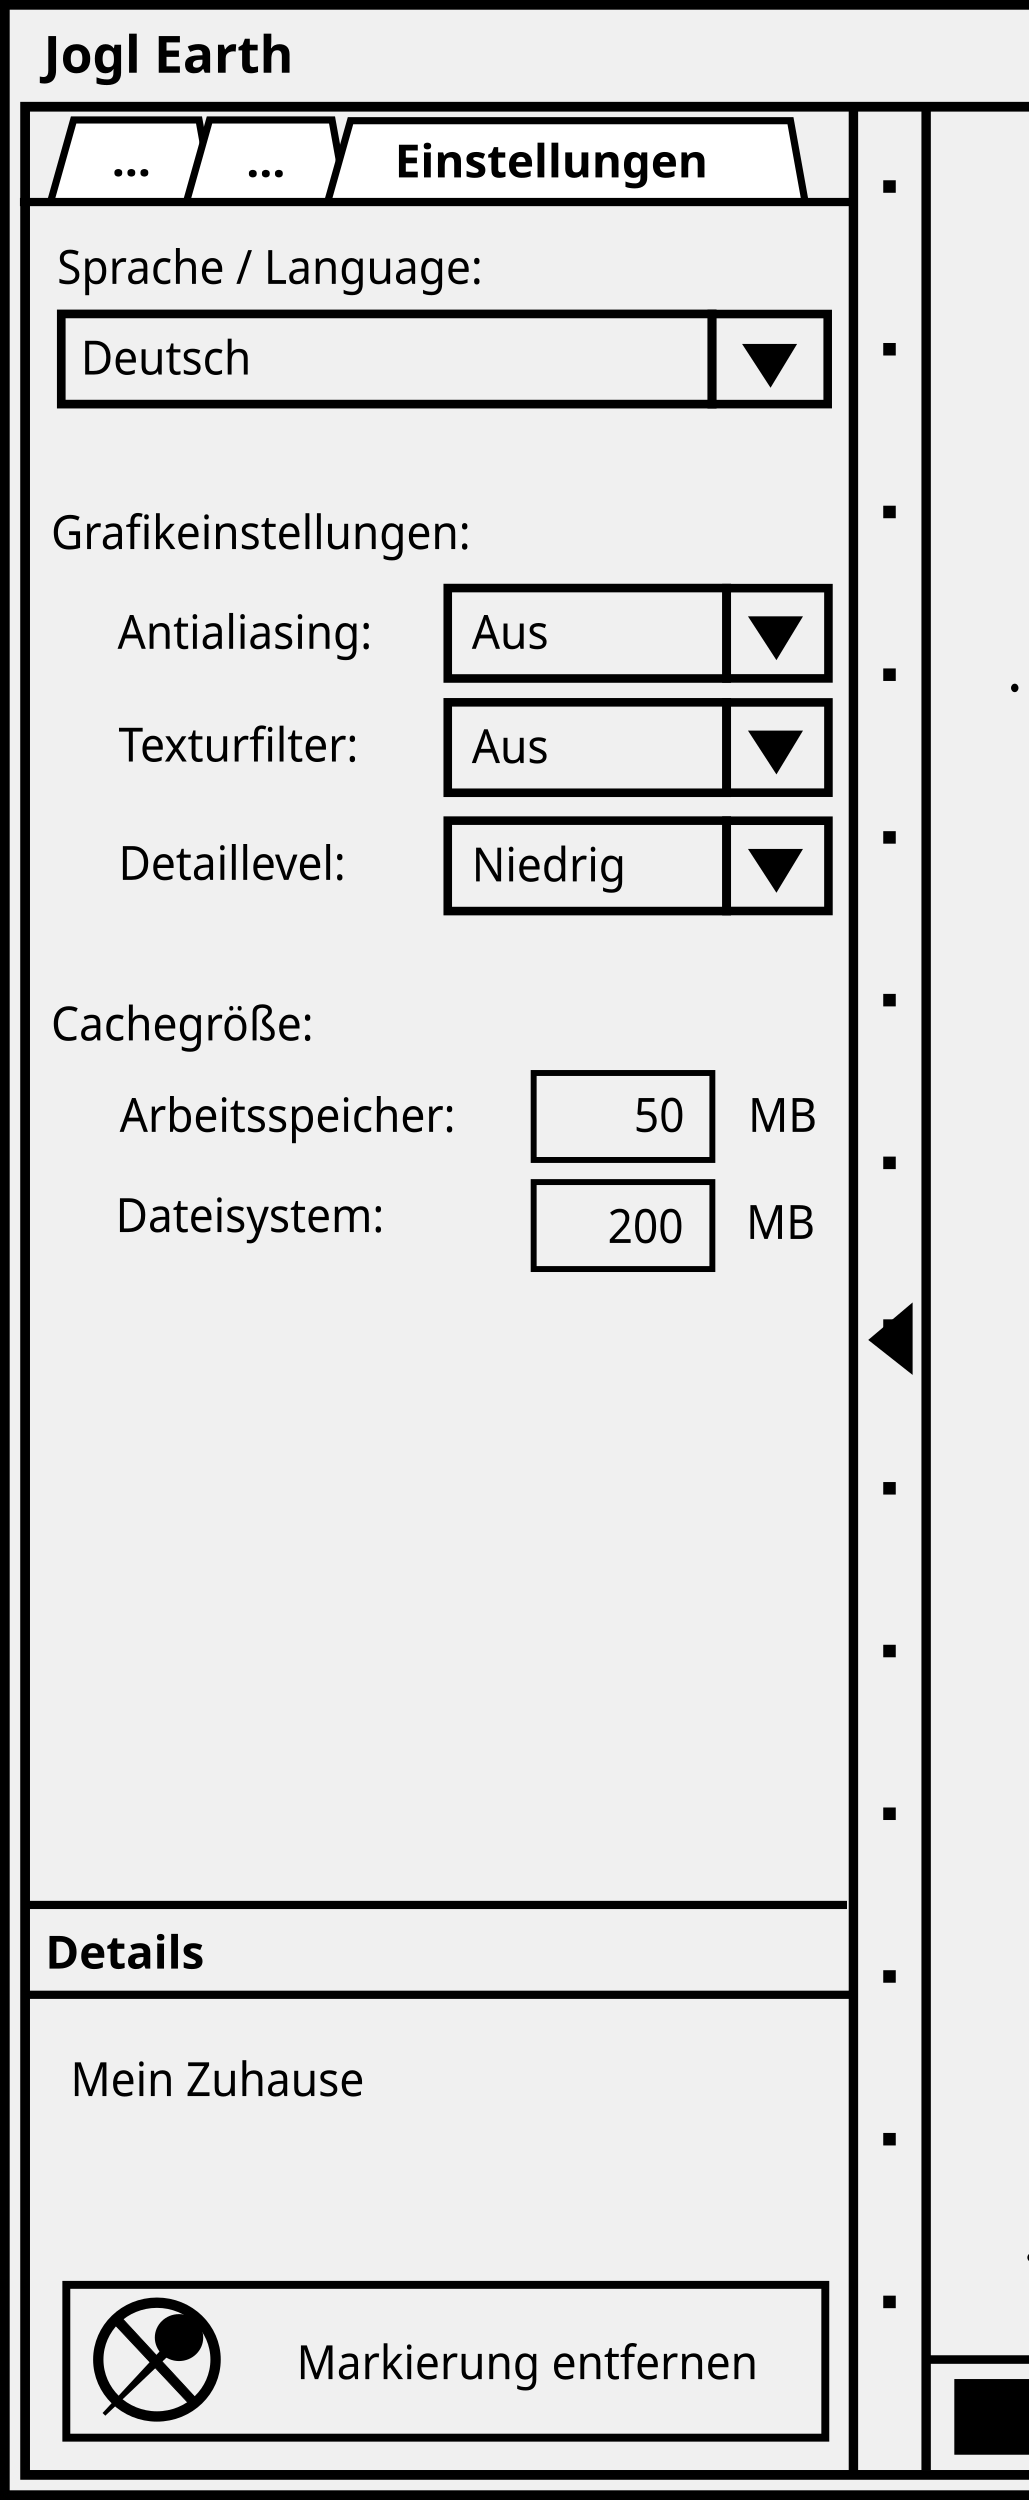
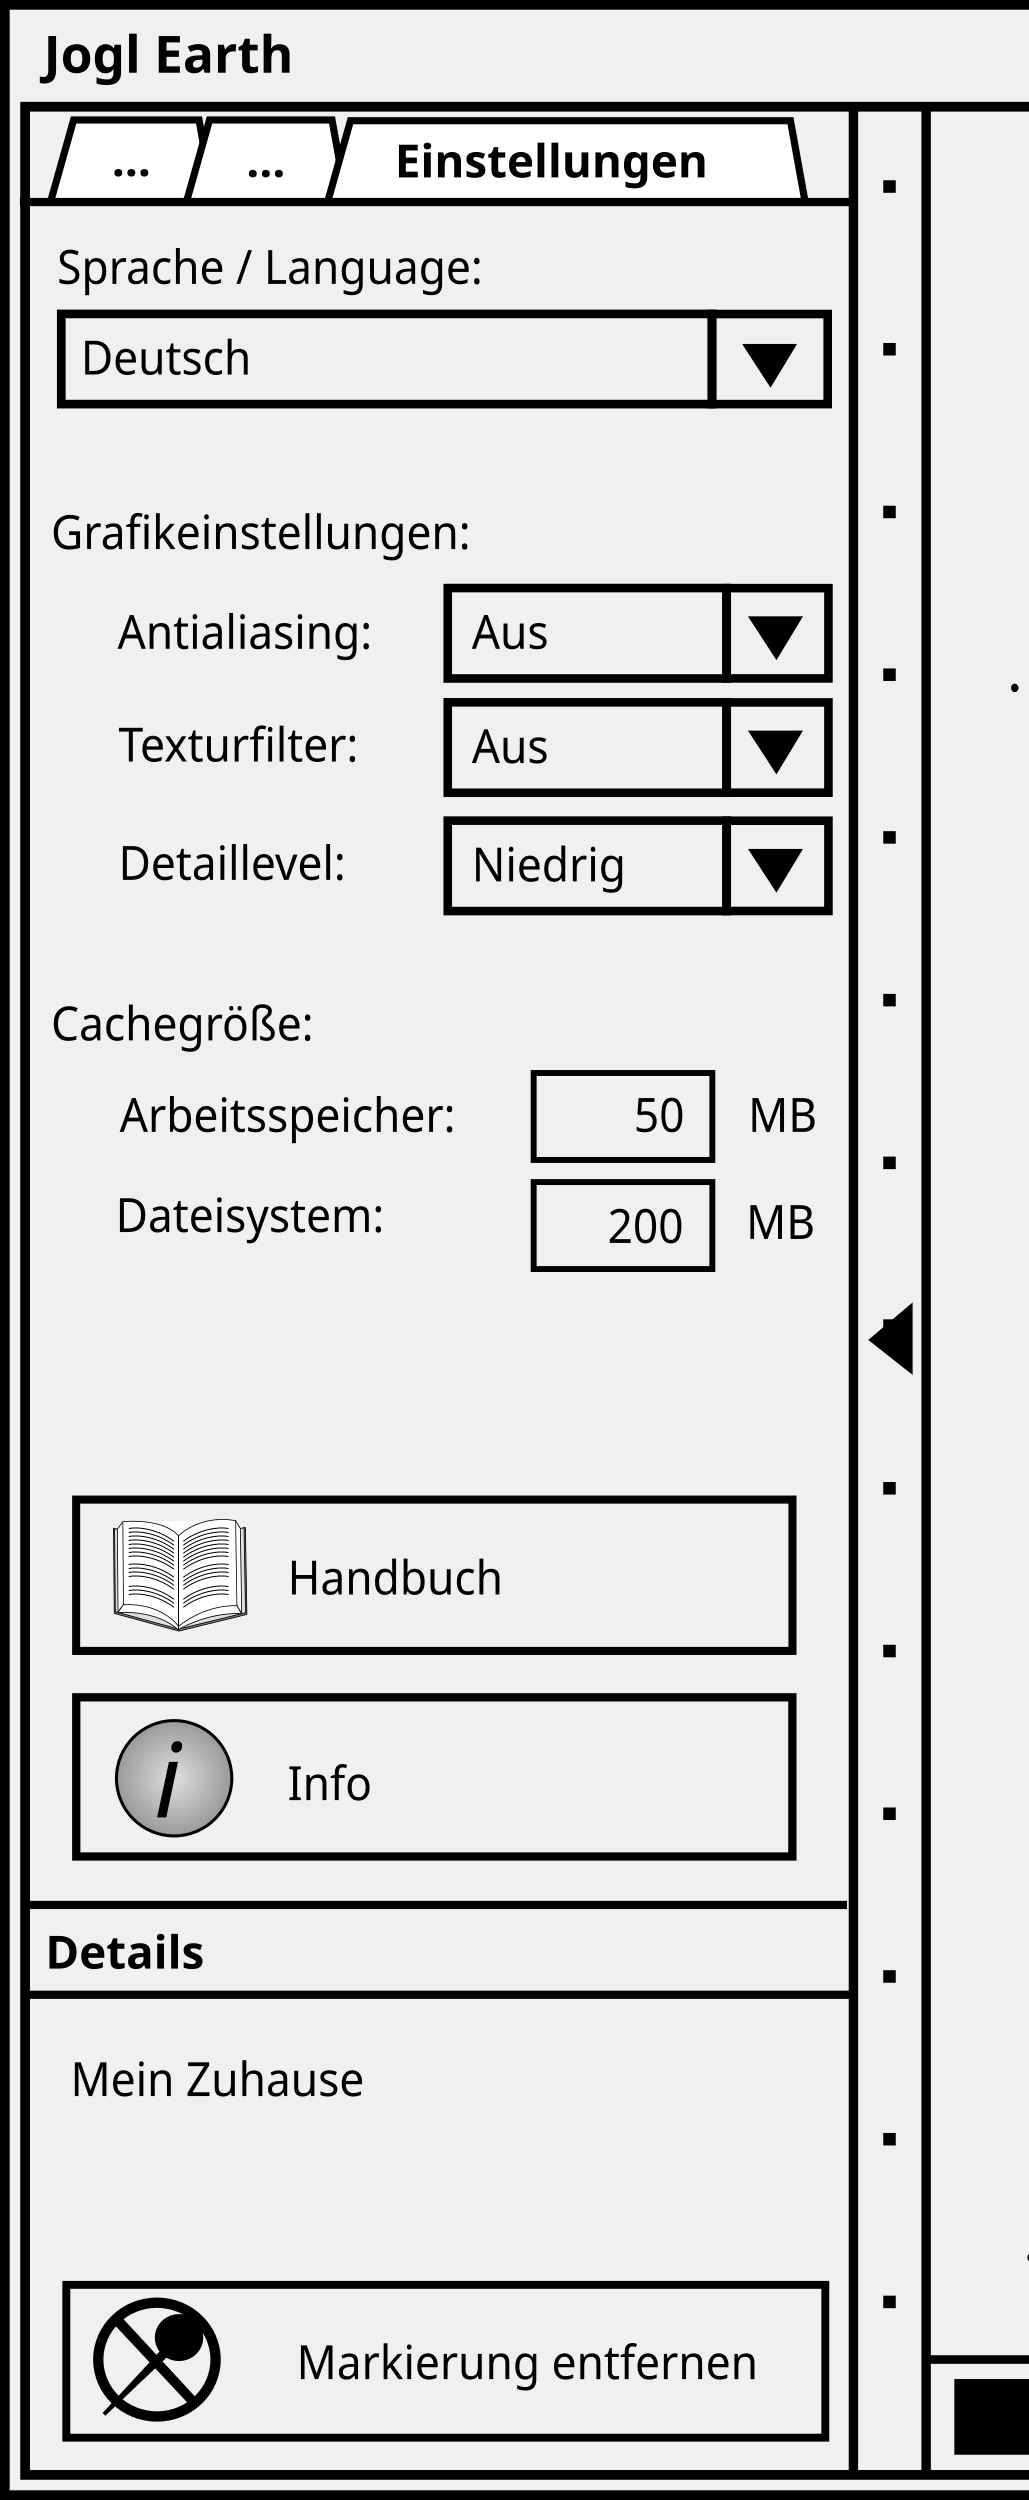
- <svg xmlns="http://www.w3.org/2000/svg" width="180" height="437.555" id="svg2" version="1.1">
-   <defs id="defs4" />
+ <svg xmlns="http://www.w3.org/2000/svg" xmlns:xlink="http://www.w3.org/1999/xlink" width="180" height="437.555" id="svg2" version="1.1">
+   <defs id="defs4">
+     <linearGradient id="linearGradient4193">
+       <stop style="stop-color:#dfdfdf;stop-opacity:1;" offset="0" id="stop4195" />
+       <stop style="stop-color:#989898;stop-opacity:1;" offset="1" id="stop4197" />
+     </linearGradient>
+     <radialGradient xlink:href="#linearGradient4193" id="radialGradient4218" gradientUnits="userSpaceOnUse" cx="338.616" cy="307.006" fx="338.616" fy="307.006" r="19.503" />
+   </defs>
  <g id="layer1" transform="translate(-18.82523,-301.1038)">
    <text xml:space="preserve" style="font-size:36.812px;font-style:normal;font-weight:normal;text-align:start;line-height:125%;letter-spacing:0px;word-spacing:0px;text-anchor:start;fill:#000000;fill-opacity:1;stroke:none;font-family:Sans" x="154.671" y="483.373" id="text7509" transform="scale(0.96829,1.032749)">
      <tspan id="tspan7511" x="154.671" y="483.373" style="font-size:8px;text-align:start;text-anchor:start">MB</tspan>
    </text>
    <path id="path4767" d="m 27.656,336.49 4.053,-14.39 21.947,0 2.533,14.039" style="fill:#ffffff;fill-opacity:1;stroke:#000000;stroke-width:1.252;stroke-linecap:butt;stroke-linejoin:miter;stroke-miterlimit:4;stroke-opacity:1;stroke-dasharray:none" />
    <text xml:space="preserve" style="font-size:36.812px;font-style:normal;font-weight:normal;text-align:start;line-height:125%;letter-spacing:0px;word-spacing:0px;text-anchor:start;fill:#000000;fill-opacity:1;stroke:none;font-family:Sans" x="28.676" y="467.88" id="text7493" transform="scale(0.96829,1.032749)">
      <tspan id="tspan7495" x="28.676" y="467.88" style="font-size:8px;text-align:start;text-anchor:start">Cachegröße:</tspan>
    </text>
    <rect style="fill:none;stroke:#000000;stroke-width:1.706;stroke-linecap:butt;stroke-linejoin:miter;stroke-miterlimit:4;stroke-opacity:1;stroke-dasharray:none" id="rect2985" width="561.002" height="414.481" x="23.219" y="319.784" />
    <path style="fill:none;stroke:#000000;stroke-width:1.647;stroke-linecap:butt;stroke-linejoin:miter;stroke-miterlimit:4;stroke-opacity:1;stroke-dasharray:none" d="m 180.919,319.598 0,413.87" id="path3755" />
    <path style="fill:none;stroke:#000000;stroke-width:1.497;stroke-linecap:butt;stroke-linejoin:miter;stroke-miterlimit:4;stroke-opacity:1;stroke-dasharray:none" d="m 181.296,714.076 375.1,0" id="path3759" />
    <rect y="301.952" x="19.674" height="435.859" width="567.379" id="rect3761" style="fill:none;stroke:#000000;stroke-width:1.697;stroke-linecap:butt;stroke-linejoin:miter;stroke-miterlimit:4;stroke-opacity:1;stroke-dasharray:none" />
    <rect y="-729.984" x="-245.489" height="11.804" width="28.916" id="rect3799" style="fill:none;stroke:#000000;stroke-width:1.504;stroke-miterlimit:4;stroke-opacity:1;stroke-dasharray:none" transform="scale(-1,-1)" />
    <rect style="fill:#000000;fill-opacity:1;stroke:#000000;stroke-width:1.771;stroke-miterlimit:4;stroke-opacity:1;stroke-dasharray:none" id="rect3801" width="41.275" height="11.476" x="-228.012" y="-729.85" transform="scale(-1,-1)" />
    <text xml:space="preserve" style="font-size:40px;font-style:normal;font-weight:normal;line-height:125%;letter-spacing:0px;word-spacing:0px;fill:#000000;fill-opacity:1;stroke:none;font-family:Sans" x="207.839" y="726.166" id="text3803">
      <tspan id="tspan3805" x="207.839" y="726.166" style="font-size:6px;font-weight:bold;fill:#ffffff;-inkscape-font-specification:Sans Bold">75%</tspan>
    </text>
    <path transform="matrix(0.006629,0,0,0.00788205,246.0169,393.2799)" d="m 483.571,409.148 c 0,51.875 -43.972,93.929 -98.214,93.929 -54.242,0 -98.214,-42.053 -98.214,-93.929 0,-51.875 43.972,-93.929 98.214,-93.929 54.242,0 98.214,42.053 98.214,93.929 z" id="path3820-26" style="fill:#000000;fill-opacity:1;stroke:none" />
    <path transform="matrix(0.006629,0,0,0.00788205,243.5169,365.0656)" d="m 483.571,409.148 c 0,51.875 -43.972,93.929 -98.214,93.929 -54.242,0 -98.214,-42.053 -98.214,-93.929 0,-51.875 43.972,-93.929 98.214,-93.929 54.242,0 98.214,42.053 98.214,93.929 z" id="path3820-9" style="fill:#000000;fill-opacity:1;stroke:none" />
-     <path transform="matrix(0.006629,0,0,0.00788205,253.5169,456.4942)" d="m 483.571,409.148 c 0,51.875 -43.972,93.929 -98.214,93.929 -54.242,0 -98.214,-42.053 -98.214,-93.929 0,-51.875 43.972,-93.929 98.214,-93.929 54.242,0 98.214,42.053 98.214,93.929 z" id="path3820-0" style="fill:#000000;fill-opacity:1;stroke:none" />
    <path transform="matrix(0.006629,0,0,0.00788205,224.2312,421.1371)" d="m 483.571,409.148 c 0,51.875 -43.972,93.929 -98.214,93.929 -54.242,0 -98.214,-42.053 -98.214,-93.929 0,-51.875 43.972,-93.929 98.214,-93.929 54.242,0 98.214,42.053 98.214,93.929 z" id="path3820-8" style="fill:#000000;fill-opacity:1;stroke:none" />
    <path transform="matrix(0.006629,0,0,0.00788205,229.9455,476.8514)" d="m 483.571,409.148 c 0,51.875 -43.972,93.929 -98.214,93.929 -54.242,0 -98.214,-42.053 -98.214,-93.929 0,-51.875 43.972,-93.929 98.214,-93.929 54.242,0 98.214,42.053 98.214,93.929 z" id="path3820-269" style="fill:#000000;fill-opacity:1;stroke:none" />
    <path transform="matrix(0.006629,0,0,0.00788205,226.0169,341.1371)" d="m 483.571,409.148 c 0,51.875 -43.972,93.929 -98.214,93.929 -54.242,0 -98.214,-42.053 -98.214,-93.929 0,-51.875 43.972,-93.929 98.214,-93.929 54.242,0 98.214,42.053 98.214,93.929 z" id="path3820-02" style="fill:#000000;fill-opacity:1;stroke:none" />
    <path transform="matrix(0.006629,0,0,0.00788205,208.1598,356.1371)" d="m 483.571,409.148 c 0,51.875 -43.972,93.929 -98.214,93.929 -54.242,0 -98.214,-42.053 -98.214,-93.929 0,-51.875 43.972,-93.929 98.214,-93.929 54.242,0 98.214,42.053 98.214,93.929 z" id="path3820-86" style="fill:#000000;fill-opacity:1;stroke:none" />
    <path transform="matrix(0.006629,0,0,0.00788205,212.4455,395.4228)" d="m 483.571,409.148 c 0,51.875 -43.972,93.929 -98.214,93.929 -54.242,0 -98.214,-42.053 -98.214,-93.929 0,-51.875 43.972,-93.929 98.214,-93.929 54.242,0 98.214,42.053 98.214,93.929 z" id="path3820-19" style="fill:#000000;fill-opacity:1;stroke:none" />
    <path transform="matrix(0.006629,0,0,0.00788205,228.1598,376.8514)" d="m 483.571,409.148 c 0,51.875 -43.972,93.929 -98.214,93.929 -54.242,0 -98.214,-42.053 -98.214,-93.929 0,-51.875 43.972,-93.929 98.214,-93.929 54.242,0 98.214,42.053 98.214,93.929 z" id="path3820-38" style="fill:#000000;fill-opacity:1;stroke:none" />
    <path transform="matrix(0.006629,0,0,0.00788205,211.0169,468.9942)" d="m 483.571,409.148 c 0,51.875 -43.972,93.929 -98.214,93.929 -54.242,0 -98.214,-42.053 -98.214,-93.929 0,-51.875 43.972,-93.929 98.214,-93.929 54.242,0 98.214,42.053 98.214,93.929 z" id="path3820-6" style="fill:#000000;fill-opacity:1;stroke:none" />
    <path transform="matrix(0.006629,0,0,0.00788205,193.874,418.2799)" d="m 483.571,409.148 c 0,51.875 -43.972,93.929 -98.214,93.929 -54.242,0 -98.214,-42.053 -98.214,-93.929 0,-51.875 43.972,-93.929 98.214,-93.929 54.242,0 98.214,42.053 98.214,93.929 z" id="path3820-09" style="fill:#000000;fill-opacity:1;stroke:none" />
    <path transform="matrix(0.006629,0,0,0.00788205,198.874,483.2799)" d="m 483.571,409.148 c 0,51.875 -43.972,93.929 -98.214,93.929 -54.242,0 -98.214,-42.053 -98.214,-93.929 0,-51.875 43.972,-93.929 98.214,-93.929 54.242,0 98.214,42.053 98.214,93.929 z" id="path3820-45" style="fill:#000000;fill-opacity:1;stroke:none" />
    <path transform="matrix(0.006629,0,0,0.00788205,219.5883,509.7085)" d="m 483.571,409.148 c 0,51.875 -43.972,93.929 -98.214,93.929 -54.242,0 -98.214,-42.053 -98.214,-93.929 0,-51.875 43.972,-93.929 98.214,-93.929 54.242,0 98.214,42.053 98.214,93.929 z" id="path3820-44" style="fill:#000000;fill-opacity:1;stroke:none" />
-     <path transform="matrix(0.006629,0,0,0.00788205,251.7312,505.4228)" d="m 483.571,409.148 c 0,51.875 -43.972,93.929 -98.214,93.929 -54.242,0 -98.214,-42.053 -98.214,-93.929 0,-51.875 43.972,-93.929 98.214,-93.929 54.242,0 98.214,42.053 98.214,93.929 z" id="path3820-94" style="fill:#000000;fill-opacity:1;stroke:none" />
-     <path transform="matrix(0.006629,0,0,0.00788205,251.0169,551.8514)" d="m 483.571,409.148 c 0,51.875 -43.972,93.929 -98.214,93.929 -54.242,0 -98.214,-42.053 -98.214,-93.929 0,-51.875 43.972,-93.929 98.214,-93.929 54.242,0 98.214,42.053 98.214,93.929 z" id="path3820-48" style="fill:#000000;fill-opacity:1;stroke:none" />
-     <path transform="matrix(0.006629,0,0,0.00788205,240.3026,536.8514)" d="m 483.571,409.148 c 0,51.875 -43.972,93.929 -98.214,93.929 -54.242,0 -98.214,-42.053 -98.214,-93.929 0,-51.875 43.972,-93.929 98.214,-93.929 54.242,0 98.214,42.053 98.214,93.929 z" id="path3820-00" style="fill:#000000;fill-opacity:1;stroke:none" />
-     <path transform="matrix(0.006629,0,0,0.00788205,213.874,649.4228)" d="m 483.571,409.148 a 98.214,93.929 0 1 1 -196.429,0 98.214,93.929 0 1 1 196.429,0 z" id="path3820-15" style="fill:#000000;fill-opacity:1;stroke:none" />
+     <path transform="matrix(0.006629,0,0,0.00788205,213.874,649.4228)" d="m 483.571,409.148 c 0,51.875 -43.972,93.929 -98.214,93.929 -54.242,0 -98.214,-42.053 -98.214,-93.929 0,-51.875 43.972,-93.929 98.214,-93.929 54.242,0 98.214,42.053 98.214,93.929 z" id="path3820-15" style="fill:#000000;fill-opacity:1;stroke:none" />
    <path transform="matrix(0.006629,0,0,0.00788205,206.7312,659.4228)" d="m 483.571,409.148 c 0,51.875 -43.972,93.929 -98.214,93.929 -54.242,0 -98.214,-42.053 -98.214,-93.929 0,-51.875 43.972,-93.929 98.214,-93.929 54.242,0 98.214,42.053 98.214,93.929 z" id="path3820-04" style="fill:#000000;fill-opacity:1;stroke:none" />
    <path transform="matrix(0.006629,0,0,0.00788205,216.7312,675.8514)" d="m 483.571,409.148 c 0,51.875 -43.972,93.929 -98.214,93.929 -54.242,0 -98.214,-42.053 -98.214,-93.929 0,-51.875 43.972,-93.929 98.214,-93.929 54.242,0 98.214,42.053 98.214,93.929 z" id="path3820-21" style="fill:#000000;fill-opacity:1;stroke:none" />
    <path transform="matrix(0.006629,0,0,-0.00788205,196.7312,699.4441)" d="m 483.571,409.148 c 0,51.875 -43.972,93.929 -98.214,93.929 -54.242,0 -98.214,-42.053 -98.214,-93.929 0,-51.875 43.972,-93.929 98.214,-93.929 54.242,0 98.214,42.053 98.214,93.929 z" id="path3820-46" style="fill:#000000;fill-opacity:1;stroke:none" />
-     <path transform="matrix(0.006629,0,0,0.00788205,256.0169,578.2799)" d="m 483.571,409.148 c 0,51.875 -43.972,93.929 -98.214,93.929 -54.242,0 -98.214,-42.053 -98.214,-93.929 0,-51.875 43.972,-93.929 98.214,-93.929 54.242,0 98.214,42.053 98.214,93.929 z" id="path3820-97" style="fill:#000000;fill-opacity:1;stroke:none" />
    <path transform="matrix(0.006629,0,0,0.00788205,230.3026,652.2799)" d="m 483.571,409.148 c 0,51.875 -43.972,93.929 -98.214,93.929 -54.242,0 -98.214,-42.053 -98.214,-93.929 0,-51.875 43.972,-93.929 98.214,-93.929 54.242,0 98.214,42.053 98.214,93.929 z" id="path3820-723" style="fill:#000000;fill-opacity:1;stroke:none" />
    <path transform="matrix(0.006629,0,0,0.00788205,201.0169,528.2799)" d="m 483.571,409.148 c 0,51.875 -43.972,93.929 -98.214,93.929 -54.242,0 -98.214,-42.053 -98.214,-93.929 0,-51.875 43.972,-93.929 98.214,-93.929 54.242,0 98.214,42.053 98.214,93.929 z" id="path3820-113" style="fill:#000000;fill-opacity:1;stroke:none" />
    <path style="fill:none;stroke:#000000;stroke-width:1.439;stroke-linecap:butt;stroke-linejoin:miter;stroke-miterlimit:4;stroke-opacity:1;stroke-dasharray:none" d="m 22.701,650.235 144.975,0" id="path4734" />
    <path style="fill:none;stroke:#000000;stroke-width:1.434;stroke-linecap:butt;stroke-linejoin:miter;stroke-miterlimit:4;stroke-opacity:1;stroke-dasharray:none" d="m 22.696,634.512 144.374,0" id="path4736" />
    <text xml:space="preserve" style="font-size:40px;font-style:normal;font-weight:normal;line-height:125%;letter-spacing:0px;word-spacing:0px;fill:#000000;fill-opacity:1;stroke:none;font-family:Sans" x="26.769" y="645.656" id="text4738">
      <tspan id="tspan4740" x="26.769" y="645.656" style="font-size:8px;font-weight:bold;-inkscape-font-specification:Sans Bold">Details</tspan>
    </text>
    <path style="fill:#ffffff;fill-opacity:1;stroke:#000000;stroke-width:1.252;stroke-linecap:butt;stroke-linejoin:miter;stroke-miterlimit:4;stroke-opacity:1;stroke-dasharray:none" d="m 51.442,336.49 4.053,-14.39 21.441,0 2.533,14.039" id="path4769" />
    <path style="fill:#ffffff;fill-opacity:1;stroke:#000000;stroke-width:1.252;stroke-linecap:butt;stroke-linejoin:miter;stroke-miterlimit:4;stroke-opacity:1;stroke-dasharray:none" d="m 76.12,336.618 4.053,-14.39 77,0 2.533,14.039" id="path4744" />
    <path id="path4742" d="m 22.316,336.463 146.488,0" style="fill:none;stroke:#000000;stroke-width:1.442;stroke-linecap:butt;stroke-linejoin:miter;stroke-miterlimit:4;stroke-opacity:1;stroke-dasharray:none" />
    <text id="text4771" y="331.903" x="38.389" style="font-size:40px;font-style:normal;font-weight:normal;line-height:125%;letter-spacing:0px;word-spacing:0px;fill:#000000;fill-opacity:1;stroke:none;font-family:Sans" xml:space="preserve">
      <tspan style="font-size:8px;font-weight:bold;-inkscape-font-specification:Sans Bold" y="331.903" x="38.389" id="tspan4773">...</tspan>
    </text>
    <text id="text4779" y="313.834" x="26.463" style="font-size:40px;font-style:normal;font-weight:normal;line-height:125%;letter-spacing:0px;word-spacing:0px;fill:#000000;fill-opacity:1;stroke:none;font-family:Sans" xml:space="preserve">
      <tspan style="font-size:9px;font-weight:bold;-inkscape-font-specification:Sans Bold" y="313.834" x="26.463" id="tspan4781">Jogl Earth</tspan>
    </text>
    <path id="path4783" d="m 168.194,319.039 0,414.734" style="fill:none;stroke:#000000;stroke-width:1.648;stroke-linecap:butt;stroke-linejoin:miter;stroke-miterlimit:4;stroke-opacity:1;stroke-dasharray:none" />
    <path style="fill:none;stroke:#000000;stroke-width:2.191;stroke-linecap:butt;stroke-linejoin:miter;stroke-miterlimit:4;stroke-opacity:1;stroke-dasharray:2.191, 26.289;stroke-dashoffset:0" d="m 174.507,332.655 0,394.005" id="path4787" />
    <path style="fill:#000000;fill-opacity:1;stroke:#000000;stroke-width:0.556px;stroke-linecap:butt;stroke-linejoin:miter;stroke-opacity:1" d="m 178.276,529.656 0,11.52 -7.051,-5.561 z" id="path4785" />
    <text transform="scale(0.96829,1.032749)" id="text4789-6" y="384.607" x="28.676" style="font-size:36.812px;font-style:normal;font-weight:normal;text-align:start;line-height:125%;letter-spacing:0px;word-spacing:0px;text-anchor:start;fill:#000000;fill-opacity:1;stroke:none;font-family:Sans" xml:space="preserve">
      <tspan style="font-size:8px;text-align:start;text-anchor:start" y="384.607" x="28.676" id="tspan4791-6">Grafikeinstellungen:</tspan>
    </text>
    <rect y="-727.75" x="-163.27" height="26.746" width="132.837" id="rect3799-6-7-6" style="fill:none;stroke:#000000;stroke-width:1.387;stroke-miterlimit:4;stroke-opacity:1;stroke-dasharray:none" transform="scale(-1,-1)" />
    <text xml:space="preserve" style="font-size:36.812px;font-style:normal;font-weight:normal;text-align:start;line-height:125%;letter-spacing:0px;word-spacing:0px;text-anchor:start;fill:#000000;fill-opacity:1;stroke:none;font-family:Sans" x="32.193" y="646.784" id="text3775-2-1-9" transform="scale(0.96829,1.032749)">
      <tspan x="32.193" y="646.784" style="font-size:8px;text-align:start;text-anchor:start" id="tspan5194">Mein Zuhause</tspan>
    </text>
    <g id="g5202" transform="translate(2.5,136.7498)">
      <path transform="matrix(0.6777251,0,0,0.6777251,30.03643,310.124)" d="m 32.25,388.594 c 0,3.348 -2.798,6.062 -6.25,6.062 -3.452,0 -6.25,-2.714 -6.25,-6.062 0,-3.348 2.798,-6.062 6.25,-6.062 3.452,0 6.25,2.714 6.25,6.062 z" id="path5198" style="fill:#000000;fill-opacity:1;stroke:none" />
      <path id="path5200" d="m 47.318,573.102 -12.792,13.809 13.639,-12.961 z" style="fill:#000000;fill-opacity:1;stroke:#000000;stroke-width:0.678px;stroke-linecap:butt;stroke-linejoin:miter;stroke-opacity:1" />
    </g>
    <text xml:space="preserve" style="font-size:36.812px;font-style:normal;font-weight:normal;text-align:start;line-height:125%;letter-spacing:0px;word-spacing:0px;text-anchor:start;fill:#000000;fill-opacity:1;stroke:none;font-family:Sans" x="73.056" y="694.756" id="text3775-2-1-7" transform="scale(0.96829,1.032749)">
      <tspan id="tspan3777-3-7-5" x="73.056" y="694.756" style="font-size:8px;text-align:start;text-anchor:start">Markierung entfernen</tspan>
    </text>
    <text xml:space="preserve" style="font-size:36.812px;font-style:normal;font-weight:normal;text-align:start;line-height:125%;letter-spacing:0px;word-spacing:0px;text-anchor:start;fill:#000000;fill-opacity:1;stroke:none;font-family:Sans" x="29.772" y="339.663" id="text5556" transform="scale(0.96829,1.032749)">
      <tspan id="tspan5558" x="29.772" y="339.663" style="font-size:8px;text-align:start;text-anchor:start">Sprache / Language:</tspan>
    </text>
    <rect transform="scale(-1,-1)" style="fill:none;stroke:#000000;stroke-width:1.516;stroke-miterlimit:4;stroke-opacity:1;stroke-dasharray:none" id="rect5560" width="113.934" height="15.785" x="-143.482" y="-371.833" />
    <rect y="-371.833" x="143.398" height="15.767" width="20.293" id="rect5562" style="fill:none;stroke:#000000;stroke-width:1.5;stroke-miterlimit:4;stroke-opacity:1;stroke-dasharray:none" transform="scale(1,-1)" />
    <text xml:space="preserve" style="font-size:36.812px;font-style:normal;font-weight:normal;text-align:start;line-height:125%;letter-spacing:0px;word-spacing:0px;text-anchor:start;fill:#000000;fill-opacity:1;stroke:none;font-family:Sans" x="34.058" y="355.028" id="text5556-2" transform="scale(0.96829,1.032749)">
      <tspan id="tspan5558-9" x="34.058" y="355.028" style="font-size:8px;font-style:normal;text-align:start;text-anchor:start;-inkscape-font-specification:Sans">Deutsch</tspan>
    </text>
    <path style="fill:none;stroke:#000000;stroke-width:1.101;stroke-miterlimit:4;stroke-opacity:1;stroke-dasharray:none" id="path7352" d="m 32.25,388.594 c 0,3.348 -2.798,6.062 -6.25,6.062 -3.452,0 -6.25,-2.714 -6.25,-6.062 0,-3.348 2.798,-6.062 6.25,-6.062 3.452,0 6.25,2.714 6.25,6.062 z" transform="matrix(1.642381,0,0,-1.642381,3.589712,1352.304)" />
    <path style="fill:#000000;fill-opacity:1;stroke:#000000;stroke-width:0.171;stroke-linecap:butt;stroke-linejoin:miter;stroke-miterlimit:4;stroke-opacity:1;stroke-dasharray:none" d="M 39.913,706.561 53.093,720.825 52.018,721.92 38.684,707.693" id="path7354" />
    <text xml:space="preserve" style="font-size:40px;font-style:normal;font-weight:normal;line-height:125%;letter-spacing:0px;word-spacing:0px;fill:#000000;fill-opacity:1;stroke:none;font-family:Sans" x="61.928" y="332.048" id="text4775">
      <tspan id="tspan4777" x="61.928" y="332.048" style="font-size:8px;font-weight:bold;-inkscape-font-specification:Sans Bold">...</tspan>
    </text>
    <text xml:space="preserve" style="font-size:40px;font-style:normal;font-weight:normal;line-height:125%;letter-spacing:0px;word-spacing:0px;fill:#000000;fill-opacity:1;stroke:none;font-family:Sans" x="87.928" y="332.155" id="text4738-9">
      <tspan id="tspan4740-7" x="87.928" y="332.155" style="font-size:8px;font-weight:bold;-inkscape-font-specification:Sans Bold">Einstellungen</tspan>
    </text>
    <path id="path7407" d="m 149.359,361.654 8.346,0 -4.029,6.648 z" style="fill:#000000;fill-opacity:1;stroke:#000000;stroke-width:0.71;stroke-linecap:butt;stroke-linejoin:miter;stroke-miterlimit:4;stroke-opacity:1;stroke-dasharray:none" />
    <text transform="scale(0.96829,1.032749)" id="text7417" y="401.512" x="40.688" style="font-size:36.812px;font-style:normal;font-weight:normal;text-align:start;line-height:125%;letter-spacing:0px;word-spacing:0px;text-anchor:start;fill:#000000;fill-opacity:1;stroke:none;font-family:Sans" xml:space="preserve">
      <tspan style="font-size:8px;font-style:normal;text-align:start;text-anchor:start;-inkscape-font-specification:Sans" y="401.512" x="40.688" id="tspan7419">Antialiasing:</tspan>
    </text>
    <text xml:space="preserve" style="font-size:36.812px;font-style:normal;font-weight:normal;text-align:start;line-height:125%;letter-spacing:0px;word-spacing:0px;text-anchor:start;fill:#000000;fill-opacity:1;stroke:none;font-family:Sans" x="40.87" y="420.62" id="text7427" transform="scale(0.96829,1.032749)">
      <tspan id="tspan7429" x="40.87" y="420.62" style="font-size:8px;font-style:normal;text-align:start;text-anchor:start;-inkscape-font-specification:Sans">Texturfilter:</tspan>
    </text>
    <text xml:space="preserve" style="font-size:36.812px;font-style:normal;font-weight:normal;text-align:start;line-height:125%;letter-spacing:0px;word-spacing:0px;text-anchor:start;fill:#000000;fill-opacity:1;stroke:none;font-family:Sans" x="40.339" y="500.352" id="text7501" transform="scale(0.96829,1.032749)">
      <tspan id="tspan7503" x="40.339" y="500.352" style="font-size:8px;text-align:start;text-anchor:start">Dateisystem:</tspan>
    </text>
    <text transform="scale(0.96829,1.032749)" id="text7497" y="483.373" x="41.069" style="font-size:36.812px;font-style:normal;font-weight:normal;text-align:start;line-height:125%;letter-spacing:0px;word-spacing:0px;text-anchor:start;fill:#000000;fill-opacity:1;stroke:none;font-family:Sans" xml:space="preserve">
      <tspan style="font-size:8px;text-align:start;text-anchor:start" y="483.373" x="41.069" id="tspan7499">Arbeitsspeicher:</tspan>
    </text>
    <rect transform="scale(-1,-1)" style="fill:none;stroke:#000000;stroke-width:1.037;stroke-miterlimit:4;stroke-opacity:1;stroke-dasharray:none" id="rect7505" width="31.275" height="15.222" x="-143.504" y="-504.124" />
    <rect y="-523.216" x="-143.504" height="15.222" width="31.275" id="rect7507" style="fill:none;stroke:#000000;stroke-width:1.037;stroke-miterlimit:4;stroke-opacity:1;stroke-dasharray:none" transform="scale(-1,-1)" />
    <text transform="scale(0.96829,1.032749)" id="text7513" y="501.517" x="154.306" style="font-size:36.812px;font-style:normal;font-weight:normal;text-align:start;line-height:125%;letter-spacing:0px;word-spacing:0px;text-anchor:start;fill:#000000;fill-opacity:1;stroke:none;font-family:Sans" xml:space="preserve">
      <tspan style="font-size:8px;text-align:start;text-anchor:start" y="501.517" x="154.306" id="tspan7515">MB</tspan>
    </text>
    <text transform="scale(0.96829,1.032749)" id="text7517" y="483.373" x="134.016" style="font-size:36.812px;font-style:normal;font-weight:normal;text-align:start;line-height:125%;letter-spacing:0px;word-spacing:0px;text-anchor:start;fill:#000000;fill-opacity:1;stroke:none;font-family:Sans" xml:space="preserve">
      <tspan style="font-size:8px;text-align:start;text-anchor:start" y="483.373" x="134.016" id="tspan7519">50</tspan>
    </text>
    <text xml:space="preserve" style="font-size:36.812px;font-style:normal;font-weight:normal;text-align:start;line-height:125%;letter-spacing:0px;word-spacing:0px;text-anchor:start;fill:#000000;fill-opacity:1;stroke:none;font-family:Sans" x="129.27" y="502.201" id="text7521" transform="scale(0.96829,1.032749)">
      <tspan id="tspan7523" x="129.27" y="502.201" style="font-size:8px;text-align:start;text-anchor:start">200</tspan>
    </text>
    <rect y="-439.854" x="-146.021" height="15.828" width="48.829" id="rect3132" style="fill:none;stroke:#000000;stroke-width:1.5;stroke-miterlimit:4;stroke-opacity:1;stroke-dasharray:none" transform="scale(-1,-1)" />
    <rect transform="scale(1,-1)" style="fill:none;stroke:#000000;stroke-width:1.5;stroke-miterlimit:4;stroke-opacity:1;stroke-dasharray:none" id="rect3134" width="17.858" height="15.8" x="145.962" y="-439.842" />
    <text transform="scale(0.96829,1.032749)" id="text3142" y="420.878" x="104.718" style="font-size:36.812px;font-style:normal;font-weight:normal;text-align:start;line-height:125%;letter-spacing:0px;word-spacing:0px;text-anchor:start;fill:#000000;fill-opacity:1;stroke:none;font-family:Sans" xml:space="preserve">
      <tspan style="font-size:8px;font-style:normal;text-align:start;text-anchor:start;-inkscape-font-specification:Sans" y="420.878" x="104.718" id="tspan3144">Aus</tspan>
    </text>
    <path id="path7407-5" d="m 150.39,429.332 8.346,0 -4.029,6.648 z" style="fill:#000000;fill-opacity:1;stroke:#000000;stroke-width:0.71;stroke-linecap:butt;stroke-linejoin:miter;stroke-miterlimit:4;stroke-opacity:1;stroke-dasharray:none" />
    <rect y="-419.842" x="145.962" height="15.8" width="17.858" id="rect3118" style="fill:none;stroke:#000000;stroke-width:1.5;stroke-miterlimit:4;stroke-opacity:1;stroke-dasharray:none" transform="scale(1,-1)" />
    <rect y="-419.854" x="-146.021" height="15.828" width="48.829" id="rect3120" style="fill:none;stroke:#000000;stroke-width:1.5;stroke-miterlimit:4;stroke-opacity:1;stroke-dasharray:none" transform="scale(-1,-1)" />
    <text transform="scale(0.96829,1.032749)" id="text3122" y="401.512" x="104.718" style="font-size:36.812px;font-style:normal;font-weight:normal;text-align:start;line-height:125%;letter-spacing:0px;word-spacing:0px;text-anchor:start;fill:#000000;fill-opacity:1;stroke:none;font-family:Sans" xml:space="preserve">
      <tspan style="font-size:8px;font-style:normal;text-align:start;text-anchor:start;-inkscape-font-specification:Sans" y="401.512" x="104.718" id="tspan3124">Aus</tspan>
    </text>
    <path id="path3126" d="m 150.39,409.332 8.346,0 -4.029,6.648 z" style="fill:#000000;fill-opacity:1;stroke:#000000;stroke-width:0.71;stroke-linecap:butt;stroke-linejoin:miter;stroke-miterlimit:4;stroke-opacity:1;stroke-dasharray:none" />
    <text transform="scale(0.96829,1.032749)" id="text3110" y="440.67" x="40.87" style="font-size:36.812px;font-style:normal;font-weight:normal;text-align:start;line-height:125%;letter-spacing:0px;word-spacing:0px;text-anchor:start;fill:#000000;fill-opacity:1;stroke:none;font-family:Sans" xml:space="preserve">
      <tspan style="font-size:8px;font-style:normal;text-align:start;text-anchor:start;-inkscape-font-specification:Sans" y="440.67" x="40.87" id="tspan3112">Detaillevel:</tspan>
    </text>
    <rect transform="scale(-1,-1)" style="fill:none;stroke:#000000;stroke-width:1.5;stroke-miterlimit:4;stroke-opacity:1;stroke-dasharray:none" id="rect3114" width="48.829" height="15.828" x="-146.021" y="-460.562" />
    <rect y="-460.549" x="145.962" height="15.8" width="17.858" id="rect3116" style="fill:none;stroke:#000000;stroke-width:1.5;stroke-miterlimit:4;stroke-opacity:1;stroke-dasharray:none" transform="scale(1,-1)" />
    <path style="fill:#000000;fill-opacity:1;stroke:#000000;stroke-width:0.71;stroke-linecap:butt;stroke-linejoin:miter;stroke-miterlimit:4;stroke-opacity:1;stroke-dasharray:none" d="m 150.39,450.039 8.346,0 -4.029,6.648 z" id="path3122" />
    <text transform="scale(0.96829,1.032749)" id="text3126" y="440.929" x="104.718" style="font-size:36.812px;font-style:normal;font-weight:normal;text-align:start;line-height:125%;letter-spacing:0px;word-spacing:0px;text-anchor:start;fill:#000000;fill-opacity:1;stroke:none;font-family:Sans" xml:space="preserve">
      <tspan style="font-size:8px;font-style:normal;text-align:start;text-anchor:start;-inkscape-font-specification:Sans" y="440.929" x="104.718" id="tspan3128">Niedrig</tspan>
    </text>
+     <rect transform="scale(-1,-1)" style="fill:none;stroke:#000000;stroke-width:1.411;stroke-miterlimit:4;stroke-opacity:1;stroke-dasharray:none" id="rect5560-7" width="125.37" height="26.486" x="-157.524" y="-590.051" />
+     <text xml:space="preserve" style="font-size:36.812px;font-style:normal;font-weight:normal;text-align:start;line-height:125%;letter-spacing:0px;word-spacing:0px;text-anchor:start;fill:#000000;fill-opacity:1;stroke:none;font-family:Sans" x="71.435" y="561.775" id="text5556-2-1" transform="scale(0.96829,1.032749)">
+       <tspan id="tspan5558-9-1" x="71.435" y="561.775" style="font-size:8px;font-style:normal;text-align:start;text-anchor:start;-inkscape-font-specification:Sans">Handbuch</tspan>
+     </text>
+     <g id="g3968" transform="matrix(0.1708175,0,0,0.1750924,-13.84708,489.5654)">
+       <path style="fill:#818181;fill-opacity:1;stroke:#000000;stroke-width:0.875px;stroke-linecap:butt;stroke-linejoin:miter;stroke-opacity:1" d="m 307.616,451.624 69.057,14.632 66.022,-15.641 1.518,86.781 -69.816,16.65 -66.022,-17.659 z" id="path3888" />
+       <path id="path3884" d="m 308.668,451.716 67.814,14.334 64.834,-15.323 1.49,85.015 -68.56,16.311 -64.834,-17.3 z" style="fill:#dfdfdf;fill-opacity:1;stroke:#000000;stroke-width:0.858px;stroke-linecap:butt;stroke-linejoin:miter;stroke-opacity:1" />
+       <path style="fill:#ffffff;fill-opacity:1;stroke:#000000;stroke-width:0.837px;stroke-linecap:butt;stroke-linejoin:miter;stroke-opacity:1" d="m 432.484,443.415 5.029,8.009 1.416,85.033 c -37.527,-0.839 -65.137,16.314 -65.137,16.314 0,0 -18.408,-19.269 -61.597,-17.303 l -0.708,-83.056 c 5.368,-7.203 5.386,-7.583 5.386,-7.583" id="path3886" />
+       <path id="path3892" d="m 317.125,444.618 c 45.451,-2.961 56.964,14.342 56.964,14.342 0,0 20.95,-21.616 58.609,-15.331 l 1.299,85.062 c -34.415,-0.839 -59.734,20.563 -59.734,20.563 0,0 -16.881,-23.518 -56.488,-21.552 z" style="fill:#ffffff;fill-opacity:1;stroke:#000000;stroke-width:0.801px;stroke-linecap:butt;stroke-linejoin:miter;stroke-opacity:1" />
+       <path id="path3890" d="m 374.142,459.003 0.01,93.682" style="fill:none;stroke:#000000;stroke-width:1.01px;stroke-linecap:butt;stroke-linejoin:miter;stroke-opacity:1" />
+       <path transform="translate(18.82523,301.1038)" id="path3894" d="m 299.106,226.131 -5.657,7.778" style="fill:none;stroke:#000000;stroke-width:1px;stroke-linecap:butt;stroke-linejoin:miter;stroke-opacity:1" />
+       <path transform="translate(18.82523,301.1038)" id="path3896" d="m 415.072,227.191 4.596,7.778" style="fill:none;stroke:#000000;stroke-width:1px;stroke-linecap:butt;stroke-linejoin:miter;stroke-opacity:1" />
+       <path transform="translate(18.82523,301.1038)" id="path3898" d="m 360.271,163.198 c 15.91,-11.667 35.355,-14.849 46.315,-12.728" style="fill:none;stroke:#000000;stroke-width:1px;stroke-linecap:butt;stroke-linejoin:miter;stroke-opacity:1" />
+       <path style="fill:none;stroke:#000000;stroke-width:1px;stroke-linecap:butt;stroke-linejoin:miter;stroke-opacity:1" d="m 379.096,468.302 c 15.91,-11.667 35.355,-14.849 46.315,-12.728" id="path3900" />
+       <path id="path3902" d="m 379.096,472.302 c 15.91,-11.667 35.355,-14.849 46.315,-12.728" style="fill:none;stroke:#000000;stroke-width:1px;stroke-linecap:butt;stroke-linejoin:miter;stroke-opacity:1" />
+       <path style="fill:none;stroke:#000000;stroke-width:1px;stroke-linecap:butt;stroke-linejoin:miter;stroke-opacity:1" d="m 379.096,476.302 c 15.91,-11.667 35.355,-14.849 46.315,-12.728" id="path3904" />
+       <path style="fill:none;stroke:#000000;stroke-width:1px;stroke-linecap:butt;stroke-linejoin:miter;stroke-opacity:1" d="m 379.096,480.302 c 15.91,-11.667 35.355,-14.849 46.315,-12.728" id="path3906" />
+       <path id="path3908" d="m 379.096,484.302 c 15.91,-11.667 35.355,-14.849 46.315,-12.728" style="fill:none;stroke:#000000;stroke-width:1px;stroke-linecap:butt;stroke-linejoin:miter;stroke-opacity:1" />
+       <path style="fill:none;stroke:#000000;stroke-width:1px;stroke-linecap:butt;stroke-linejoin:miter;stroke-opacity:1" d="m 379.096,488.302 c 15.91,-11.667 35.355,-14.849 46.315,-12.728" id="path3910" />
+       <path id="path3912" d="m 379.096,492.302 c 15.91,-11.667 35.355,-14.849 46.315,-12.728" style="fill:none;stroke:#000000;stroke-width:1px;stroke-linecap:butt;stroke-linejoin:miter;stroke-opacity:1" />
+       <path id="path3914" d="m 379.096,500.302 c 15.91,-11.667 35.355,-14.849 46.315,-12.728" style="fill:none;stroke:#000000;stroke-width:1px;stroke-linecap:butt;stroke-linejoin:miter;stroke-opacity:1" />
+       <path style="fill:none;stroke:#000000;stroke-width:1px;stroke-linecap:butt;stroke-linejoin:miter;stroke-opacity:1" d="m 379.096,504.302 c 15.91,-11.667 35.355,-14.849 46.315,-12.728" id="path3916" />
+       <path id="path3918" d="m 379.096,508.302 c 15.91,-11.667 35.355,-14.849 46.315,-12.728" style="fill:none;stroke:#000000;stroke-width:1px;stroke-linecap:butt;stroke-linejoin:miter;stroke-opacity:1" />
+       <path style="fill:none;stroke:#000000;stroke-width:1px;stroke-linecap:butt;stroke-linejoin:miter;stroke-opacity:1" d="m 379.096,512.302 c 15.91,-11.667 35.355,-14.849 46.315,-12.728" id="path3920" />
+       <path style="fill:none;stroke:#000000;stroke-width:1px;stroke-linecap:butt;stroke-linejoin:miter;stroke-opacity:1" d="m 379.096,522.302 c 15.91,-11.667 35.355,-14.849 46.315,-12.728" id="path3922" />
+       <path id="path3924" d="m 379.096,526.302 c 15.91,-11.667 35.355,-14.849 46.315,-12.728" style="fill:none;stroke:#000000;stroke-width:1px;stroke-linecap:butt;stroke-linejoin:miter;stroke-opacity:1" />
+       <path id="path3926" d="m 379.096,530.302 c 15.91,-11.667 35.355,-14.849 46.315,-12.728" style="fill:none;stroke:#000000;stroke-width:1px;stroke-linecap:butt;stroke-linejoin:miter;stroke-opacity:1" />
+       <path style="fill:none;stroke:#000000;stroke-width:1px;stroke-linecap:butt;stroke-linejoin:miter;stroke-opacity:1" d="m 369.534,464.302 c -15.91,-11.667 -35.355,-14.849 -46.315,-12.728" id="path3938" />
+       <path id="path3940" d="M 369.534,468.302 C 353.624,456.635 334.178,453.453 323.218,455.574" style="fill:none;stroke:#000000;stroke-width:1px;stroke-linecap:butt;stroke-linejoin:miter;stroke-opacity:1" />
+       <path style="fill:none;stroke:#000000;stroke-width:1px;stroke-linecap:butt;stroke-linejoin:miter;stroke-opacity:1" d="M 369.534,472.302 C 353.624,460.635 334.178,457.453 323.218,459.574" id="path3942" />
+       <path id="path3944" d="M 369.534,476.302 C 353.624,464.635 334.178,461.453 323.218,463.574" style="fill:none;stroke:#000000;stroke-width:1px;stroke-linecap:butt;stroke-linejoin:miter;stroke-opacity:1" />
+       <path id="path3946" d="M 369.534,480.302 C 353.624,468.635 334.178,465.453 323.218,467.574" style="fill:none;stroke:#000000;stroke-width:1px;stroke-linecap:butt;stroke-linejoin:miter;stroke-opacity:1" />
+       <path style="fill:none;stroke:#000000;stroke-width:1px;stroke-linecap:butt;stroke-linejoin:miter;stroke-opacity:1" d="M 369.534,484.302 C 353.624,472.635 334.178,469.453 323.218,471.574" id="path3948" />
+       <path id="path3950" d="M 369.534,488.302 C 353.624,476.635 334.178,473.453 323.218,475.574" style="fill:none;stroke:#000000;stroke-width:1px;stroke-linecap:butt;stroke-linejoin:miter;stroke-opacity:1" />
+       <path style="fill:none;stroke:#000000;stroke-width:1px;stroke-linecap:butt;stroke-linejoin:miter;stroke-opacity:1" d="M 369.534,492.302 C 353.624,480.635 334.178,477.453 323.218,479.574" id="path3952" />
+       <path style="fill:none;stroke:#000000;stroke-width:1px;stroke-linecap:butt;stroke-linejoin:miter;stroke-opacity:1" d="M 369.534,500.302 C 353.624,488.635 334.178,485.453 323.218,487.574" id="path3954" />
+       <path id="path3956" d="M 369.534,504.302 C 353.624,492.635 334.178,489.453 323.218,491.574" style="fill:none;stroke:#000000;stroke-width:1px;stroke-linecap:butt;stroke-linejoin:miter;stroke-opacity:1" />
+       <path style="fill:none;stroke:#000000;stroke-width:1px;stroke-linecap:butt;stroke-linejoin:miter;stroke-opacity:1" d="M 369.534,508.302 C 353.624,496.635 334.178,493.453 323.218,495.574" id="path3958" />
+       <path id="path3960" d="M 369.534,512.302 C 353.624,500.635 334.178,497.453 323.218,499.574" style="fill:none;stroke:#000000;stroke-width:1px;stroke-linecap:butt;stroke-linejoin:miter;stroke-opacity:1" />
+       <path id="path3962" d="M 369.534,522.302 C 353.624,510.635 334.178,507.453 323.218,509.574" style="fill:none;stroke:#000000;stroke-width:1px;stroke-linecap:butt;stroke-linejoin:miter;stroke-opacity:1" />
+       <path style="fill:none;stroke:#000000;stroke-width:1px;stroke-linecap:butt;stroke-linejoin:miter;stroke-opacity:1" d="M 369.534,526.302 C 353.624,514.635 334.178,511.453 323.218,513.574" id="path3964" />
+       <path style="fill:none;stroke:#000000;stroke-width:1px;stroke-linecap:butt;stroke-linejoin:miter;stroke-opacity:1" d="M 369.534,530.302 C 353.624,518.635 334.178,515.453 323.218,517.574" id="path3966" />
+     </g>
+     <g id="g4211" transform="matrix(0.4532472,0,0,0.4532472,-114.2317,338.235)">
+       <path transform="matrix(1.172213,0,0,1.172213,-36.13008,244.8746)" d="m 357.619,307.006 c 0,10.495 -8.508,19.003 -19.003,19.003 -10.495,0 -19.003,-8.508 -19.003,-19.003 0,-10.495 8.508,-19.003 19.003,-19.003 10.495,0 19.003,8.508 19.003,19.003 z" id="path4007" style="fill:url(#radialGradient4218);fill-opacity:1;stroke:#000000;stroke-width:1;stroke-miterlimit:4;stroke-opacity:1;stroke-dasharray:none;stroke-dashoffset:0;marker-start:none" />
+       <text id="text4189" y="619.865" x="353.11" style="font-size:40px;font-style:normal;font-variant:normal;font-weight:normal;font-stretch:normal;line-height:125%;letter-spacing:0px;word-spacing:0px;fill:#000000;fill-opacity:1;stroke:none;font-family:Droid Serif;-inkscape-font-specification:Droid Serif" xml:space="preserve">
+         <tspan style="font-style:italic;-inkscape-font-specification:Droid Serif Italic" y="619.865" x="353.11" id="tspan4191">i</tspan>
+       </text>
+     </g>
+     <rect y="-626.033" x="-157.506" height="27.864" width="125.334" id="rect4220" style="fill:none;stroke:#000000;stroke-width:1.448;stroke-miterlimit:4;stroke-opacity:1;stroke-dasharray:none" transform="scale(-1,-1)" />
+     <text transform="scale(0.96829,1.032749)" id="text4222" y="596.633" x="71.435" style="font-size:36.812px;font-style:normal;font-weight:normal;text-align:start;line-height:125%;letter-spacing:0px;word-spacing:0px;text-anchor:start;fill:#000000;fill-opacity:1;stroke:none;font-family:Sans" xml:space="preserve">
+       <tspan style="font-size:8px;font-style:normal;text-align:start;text-anchor:start;-inkscape-font-specification:Sans" y="596.633" x="71.435" id="tspan4224">Info</tspan>
+     </text>
  </g>
</svg>
